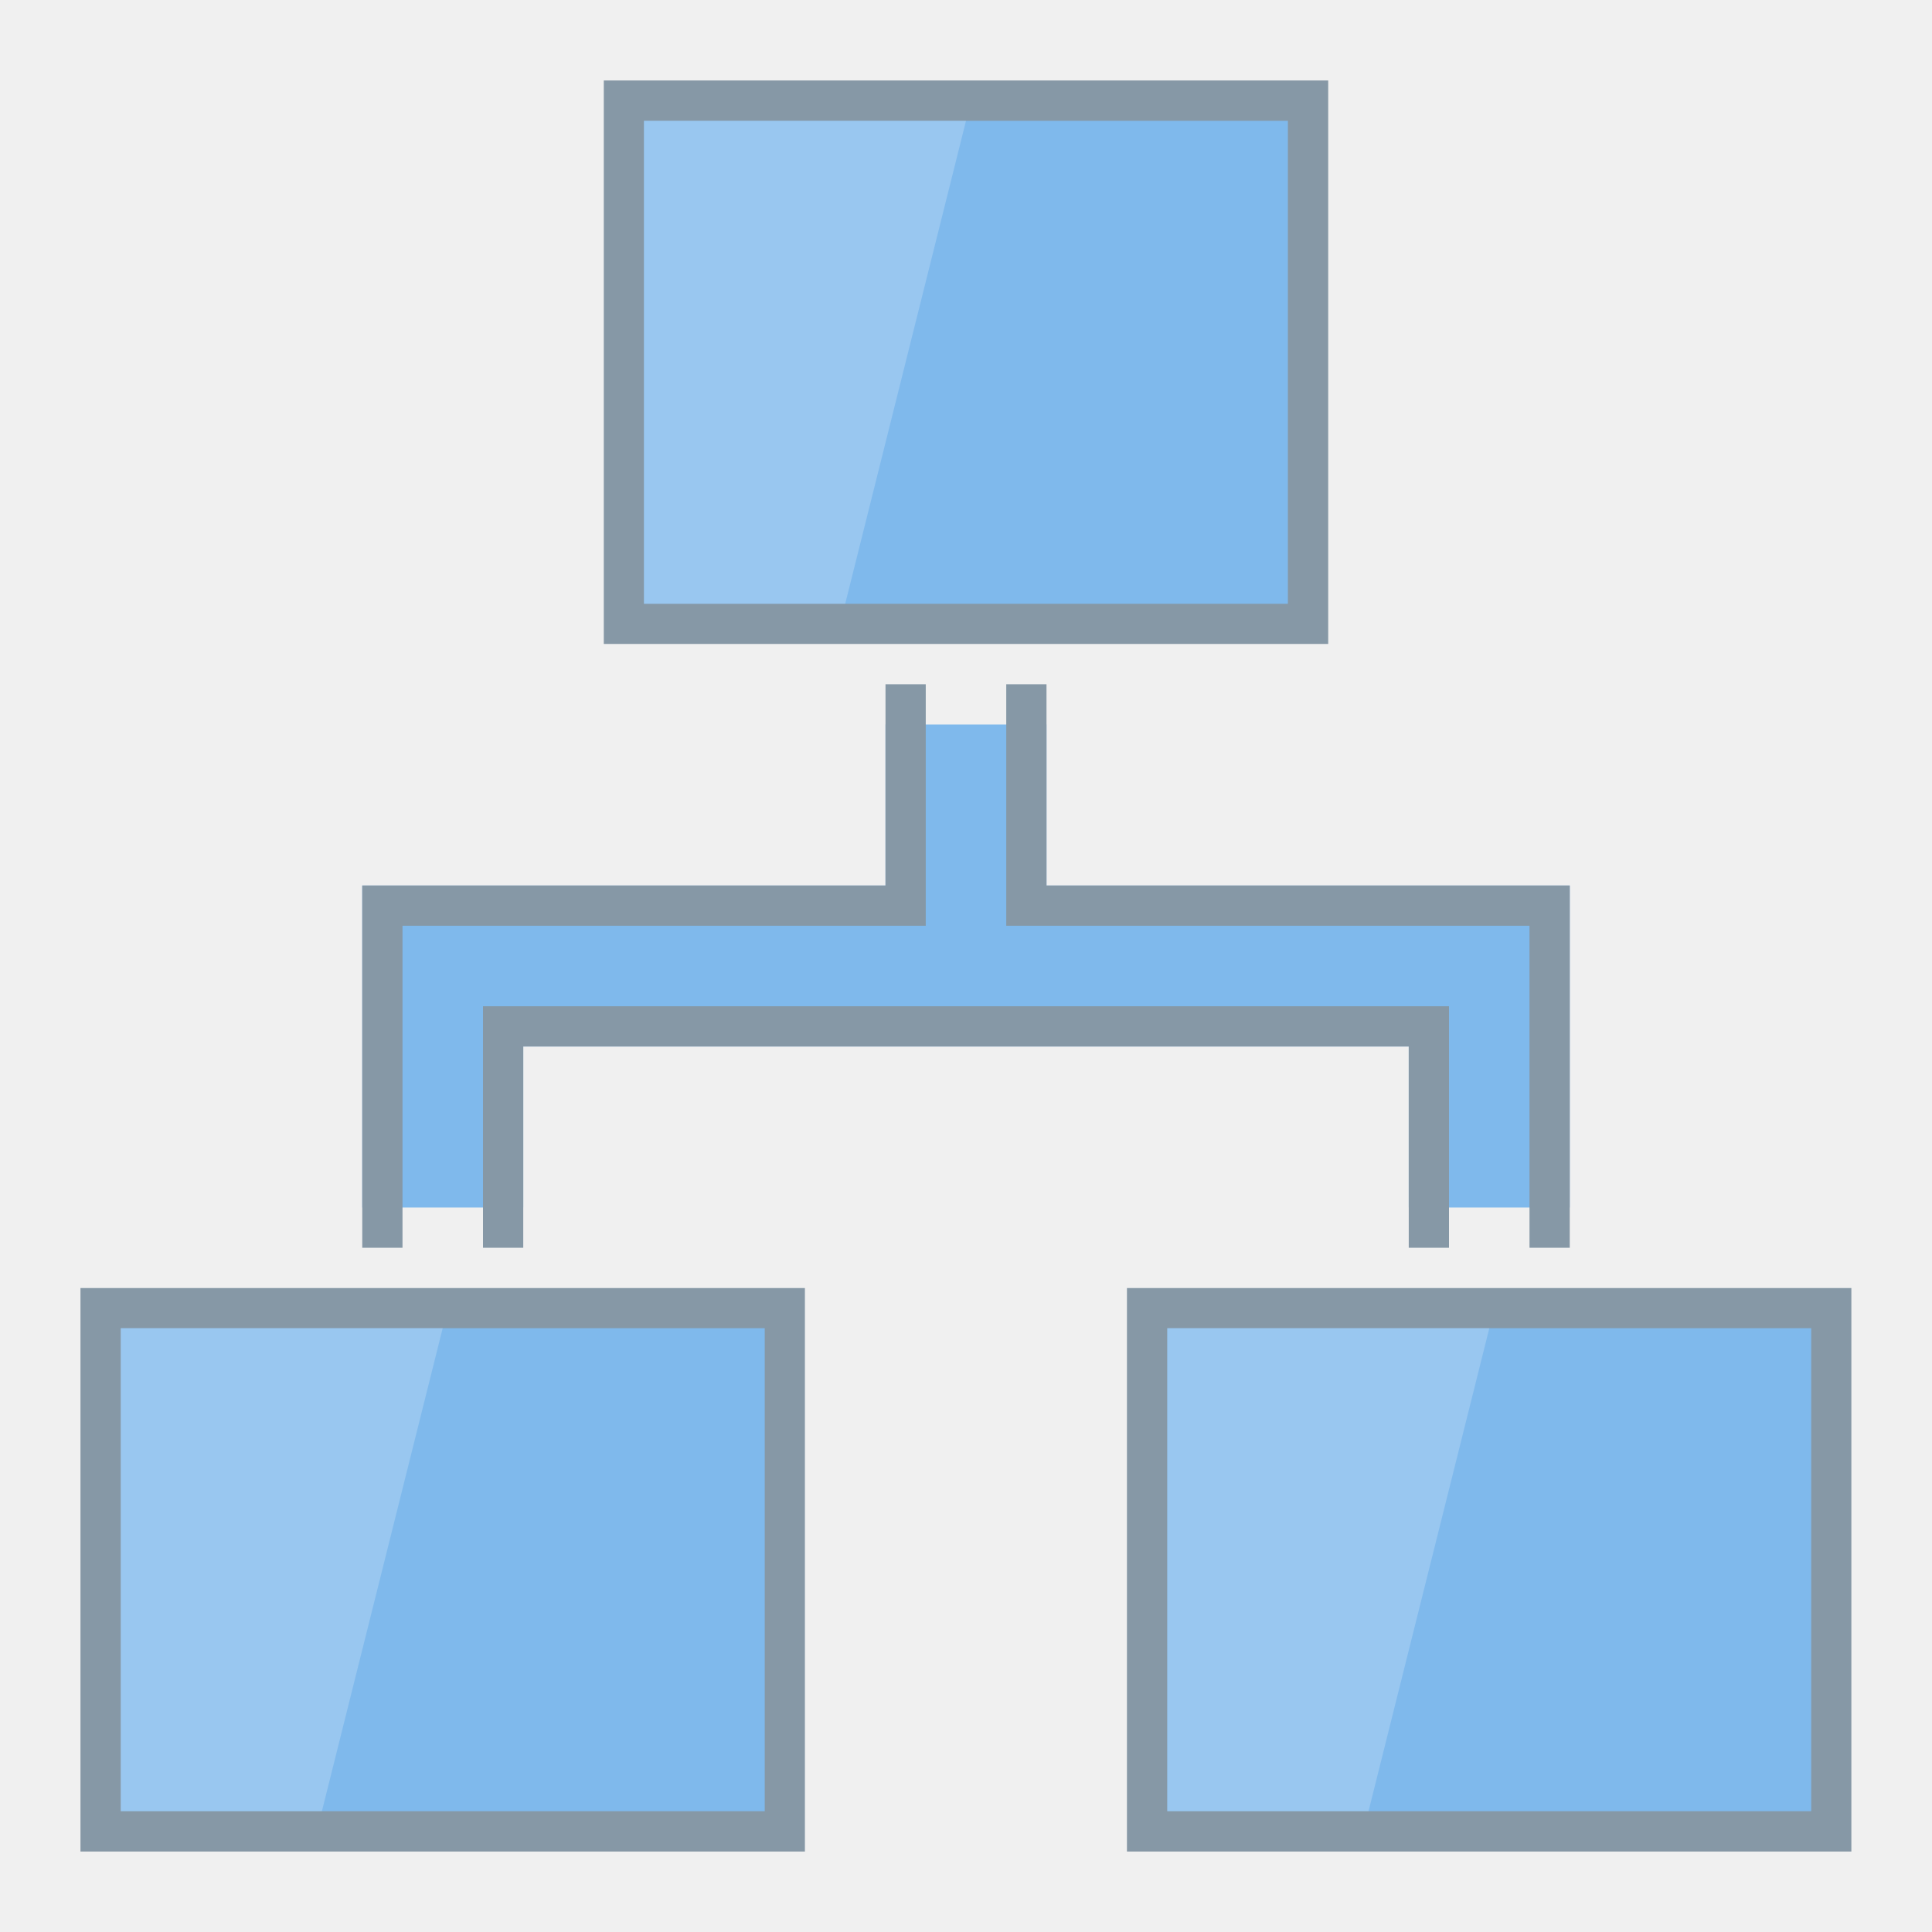
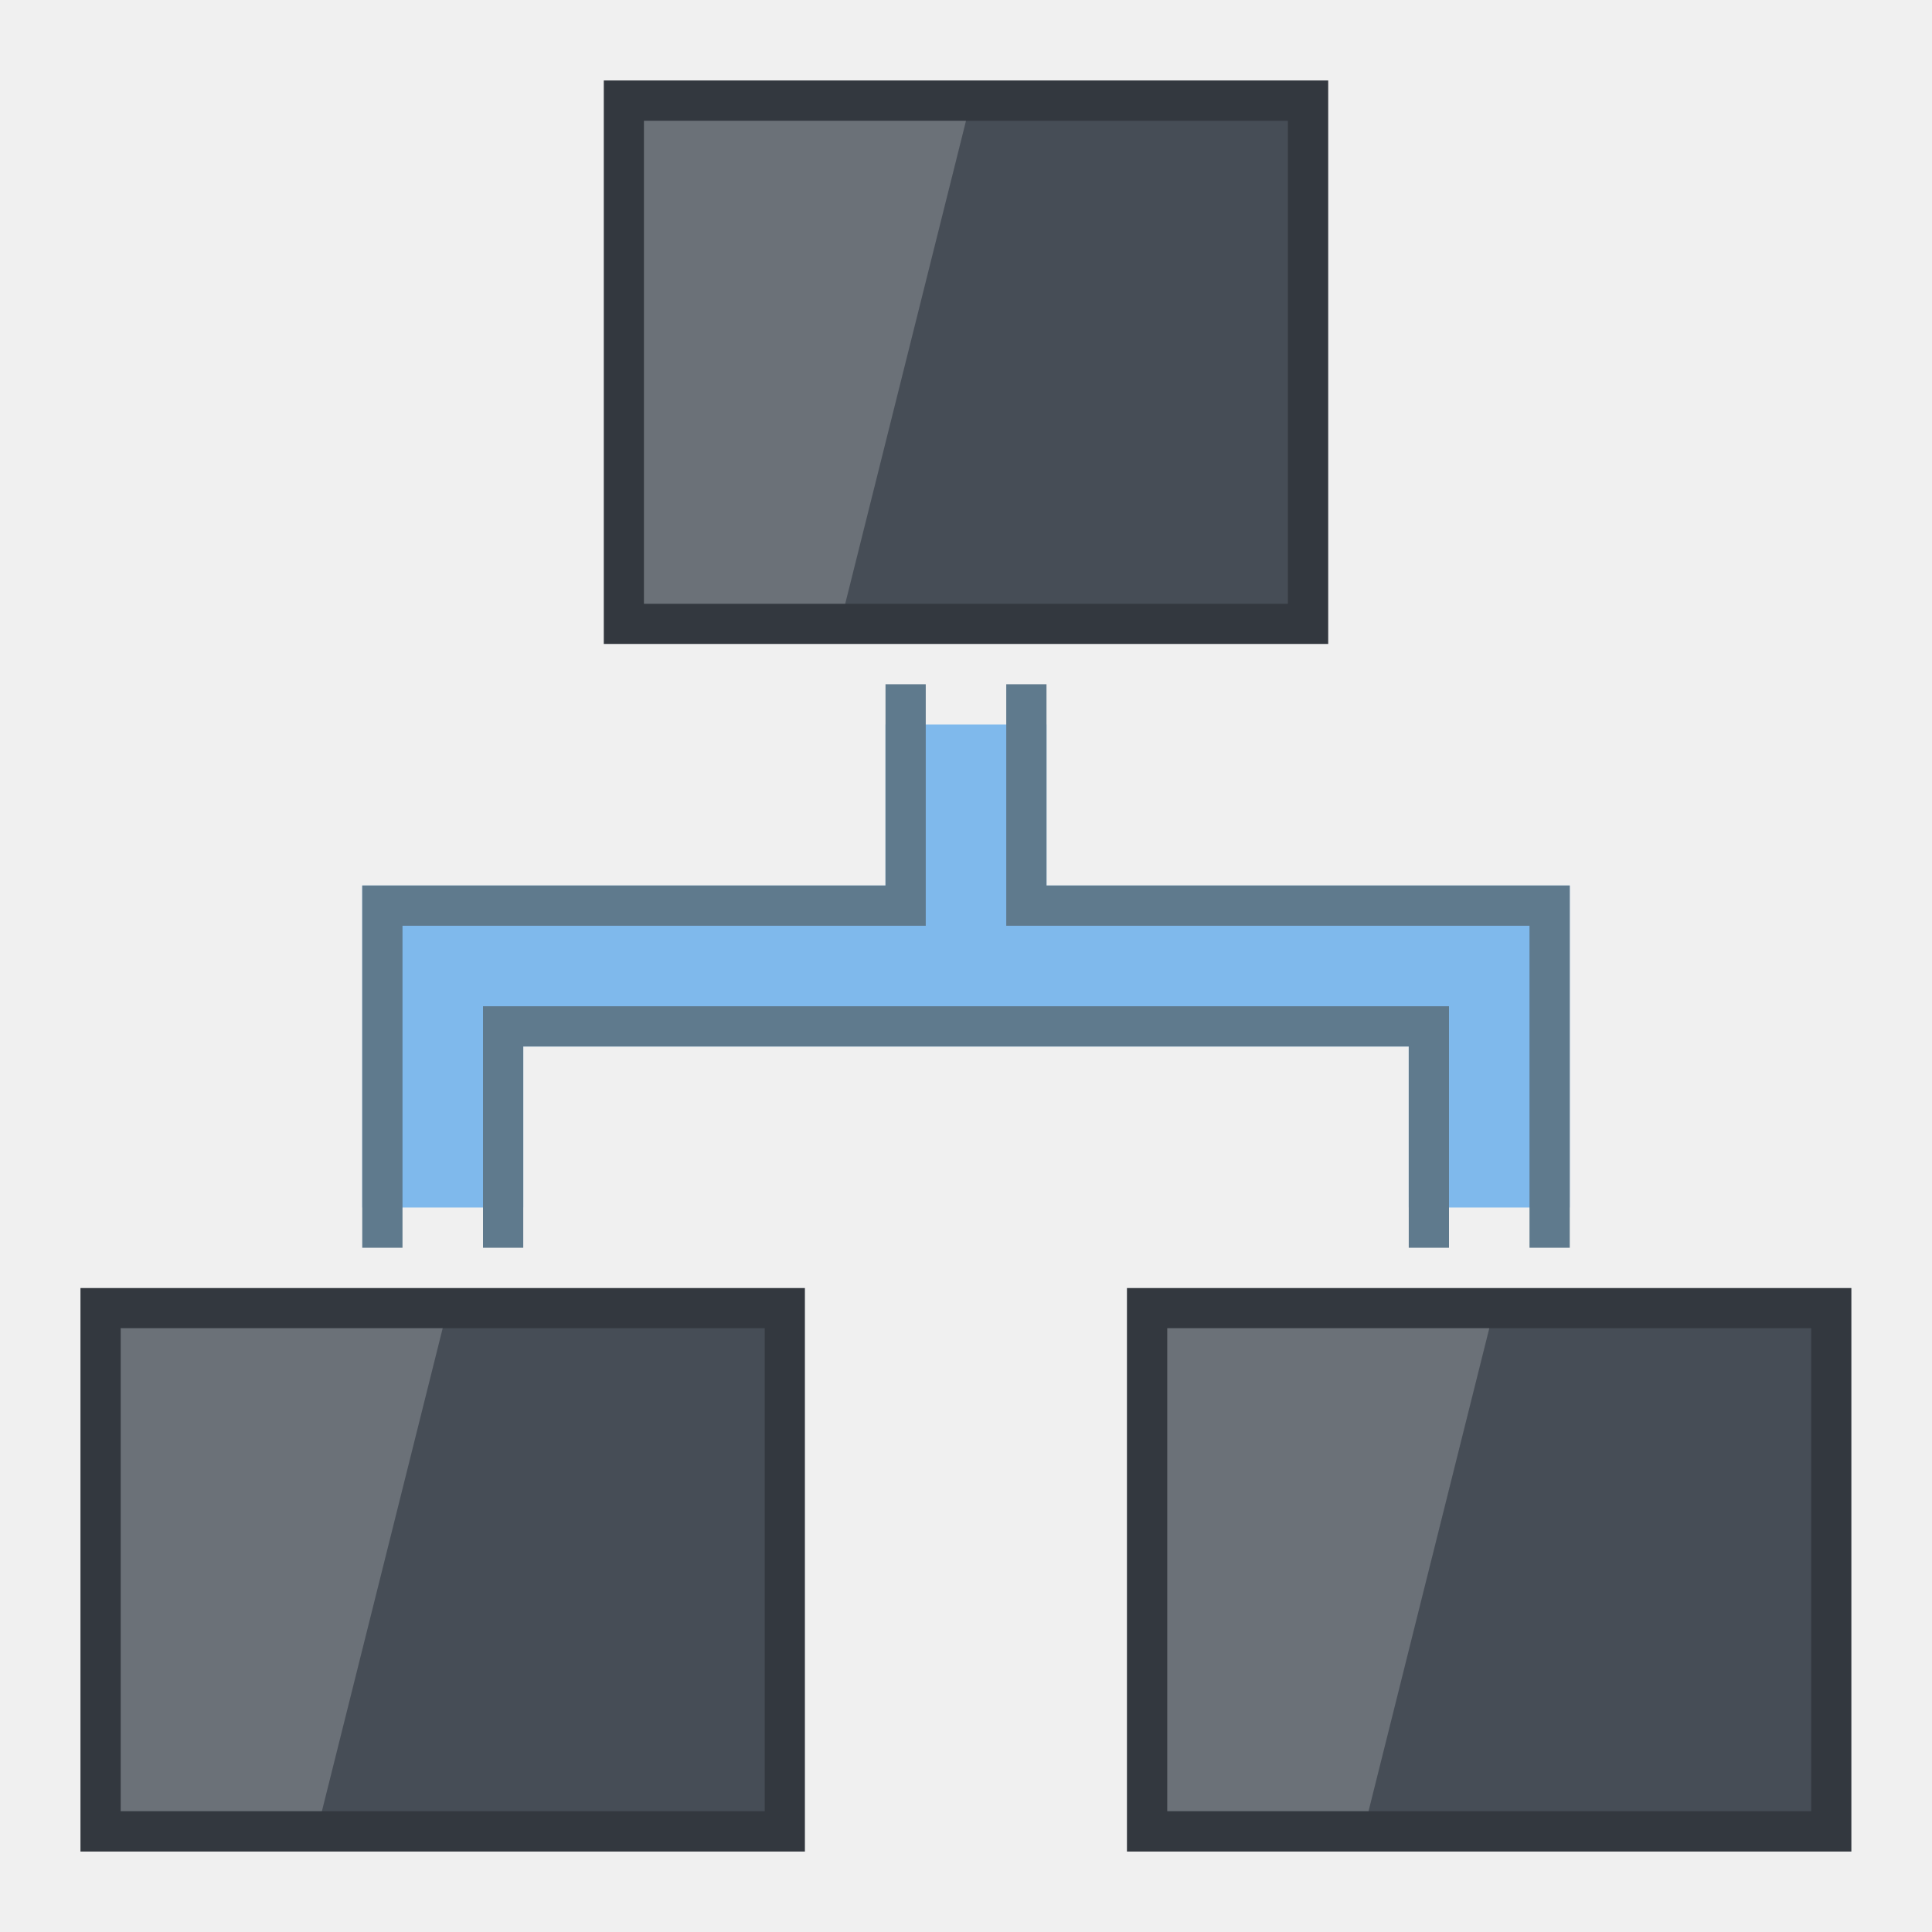
<svg xmlns="http://www.w3.org/2000/svg" width="48" height="48" viewBox="0 0 12.7 12.7" version="1.1" id="svg2634">
  <defs id="defs2628" />
  <g id="layer1" transform="translate(-82.55,-157.3)">
    <g id="g851">
-       <rect y="157.829" x="86.519" height="3.704" width="4.762" id="rect957" style="opacity:1;fill:#8698a6;fill-opacity:1;fill-rule:nonzero;stroke:none;stroke-width:0.265;stroke-linecap:round;stroke-linejoin:bevel;stroke-miterlimit:4;stroke-dasharray:none;stroke-dashoffset:35;stroke-opacity:1" />
-       <rect y="158.094" x="86.783" height="3.175" width="4.233" id="rect959" style="opacity:1;fill:#7fb9ec;fill-opacity:1;fill-rule:nonzero;stroke:none;stroke-width:0.265;stroke-linecap:round;stroke-linejoin:bevel;stroke-miterlimit:4;stroke-dasharray:none;stroke-dashoffset:35;stroke-opacity:1" />
-       <path id="path1043" d="m 88.9,158.094 -0.794,3.175 h -1.323 v -3.175 z" style="fill:#ffffff;stroke:none;stroke-width:0.265px;stroke-linecap:butt;stroke-linejoin:miter;stroke-opacity:1;fill-opacity:1;opacity:0.2" />
-       <rect y="165.767" x="83.079" height="3.704" width="4.762" id="rect957-2" style="opacity:1;fill:#8698a6;fill-opacity:1;fill-rule:nonzero;stroke:none;stroke-width:0.265;stroke-linecap:round;stroke-linejoin:bevel;stroke-miterlimit:4;stroke-dasharray:none;stroke-dashoffset:35;stroke-opacity:1" />
-       <rect y="166.031" x="83.344" height="3.175" width="4.233" id="rect959-7" style="opacity:1;fill:#7fb9ec;fill-opacity:1;fill-rule:nonzero;stroke:none;stroke-width:0.265;stroke-linecap:round;stroke-linejoin:bevel;stroke-miterlimit:4;stroke-dasharray:none;stroke-dashoffset:35;stroke-opacity:1" />
+       <rect y="157.829" x="86.519" height="3.704" width="4.762" id="rect957" style="opacity:1;fill:#33383f;fill-opacity:1;fill-rule:nonzero;stroke:none;stroke-width:0.265;stroke-linecap:round;stroke-linejoin:bevel;stroke-miterlimit:4;stroke-dasharray:none;stroke-dashoffset:35;stroke-opacity:1" />
+       <rect y="158.094" x="86.783" height="3.175" width="4.233" id="rect959" style="opacity:1;fill:#464d56;fill-opacity:1;fill-rule:nonzero;stroke:none;stroke-width:0.265;stroke-linecap:round;stroke-linejoin:bevel;stroke-miterlimit:4;stroke-dasharray:none;stroke-dashoffset:35;stroke-opacity:1" />
+       <path id="path1043" d="m 88.9,158.094 -0.794,3.175 h -1.323 v -3.175 z" style="opacity:0.2;fill:#ffffff;fill-opacity:1;stroke:none;stroke-width:0.265px;stroke-linecap:butt;stroke-linejoin:miter;stroke-opacity:1" />
+       <rect y="165.767" x="83.079" height="3.704" width="4.762" id="rect957-2" style="opacity:1;fill:#33383f;fill-opacity:1;fill-rule:nonzero;stroke:none;stroke-width:0.265;stroke-linecap:round;stroke-linejoin:bevel;stroke-miterlimit:4;stroke-dasharray:none;stroke-dashoffset:35;stroke-opacity:1" />
+       <rect y="166.031" x="83.344" height="3.175" width="4.233" id="rect959-7" style="opacity:1;fill:#464d56;fill-opacity:1;fill-rule:nonzero;stroke:none;stroke-width:0.265;stroke-linecap:round;stroke-linejoin:bevel;stroke-miterlimit:4;stroke-dasharray:none;stroke-dashoffset:35;stroke-opacity:1" />
      <path id="path1043-0" d="m 85.46,166.031 -0.794,3.175 h -1.323 v -3.175 z" style="opacity:0.2;fill:#ffffff;fill-opacity:1;stroke:none;stroke-width:0.265px;stroke-linecap:butt;stroke-linejoin:miter;stroke-opacity:1" />
-       <rect y="165.767" x="89.958" height="3.704" width="4.762" id="rect957-9" style="opacity:1;fill:#8698a6;fill-opacity:1;fill-rule:nonzero;stroke:none;stroke-width:0.265;stroke-linecap:round;stroke-linejoin:bevel;stroke-miterlimit:4;stroke-dasharray:none;stroke-dashoffset:35;stroke-opacity:1" />
-       <rect y="166.031" x="90.223" height="3.175" width="4.233" id="rect959-3" style="opacity:1;fill:#7fb9ec;fill-opacity:1;fill-rule:nonzero;stroke:none;stroke-width:0.265;stroke-linecap:round;stroke-linejoin:bevel;stroke-miterlimit:4;stroke-dasharray:none;stroke-dashoffset:35;stroke-opacity:1" />
+       <rect y="165.767" x="89.958" height="3.704" width="4.762" id="rect957-9" style="opacity:1;fill:#33383f;fill-opacity:1;fill-rule:nonzero;stroke:none;stroke-width:0.265;stroke-linecap:round;stroke-linejoin:bevel;stroke-miterlimit:4;stroke-dasharray:none;stroke-dashoffset:35;stroke-opacity:1" />
+       <rect y="166.031" x="90.223" height="3.175" width="4.233" id="rect959-3" style="opacity:1;fill:#464d56;fill-opacity:1;fill-rule:nonzero;stroke:none;stroke-width:0.265;stroke-linecap:round;stroke-linejoin:bevel;stroke-miterlimit:4;stroke-dasharray:none;stroke-dashoffset:35;stroke-opacity:1" />
      <path id="path1043-6" d="m 92.34,166.031 -0.794,3.175 h -1.323 v -3.175 z" style="opacity:0.2;fill:#ffffff;fill-opacity:1;stroke:none;stroke-width:0.265px;stroke-linecap:butt;stroke-linejoin:miter;stroke-opacity:1" />
-       <path id="rect1076" transform="matrix(0.2645833,0,0,0.2645833,82.55,157.3)" d="M 22 18 L 22 22 L 9 22 L 9 23 L 9 26 L 9 30 L 13 30 L 13 26 L 35 26 L 35 30 L 39 30 L 39 26 L 39 24 L 39 22 L 26 22 L 26 18 L 22 18 z " style="opacity:1;fill:#7fb9ec;fill-opacity:1;fill-rule:nonzero;stroke:none;stroke-width:1;stroke-linecap:round;stroke-linejoin:bevel;stroke-miterlimit:4;stroke-dasharray:none;stroke-dashoffset:35;stroke-opacity:1" />
-       <path id="rect1085" transform="matrix(0.2645833,0,0,0.2645833,82.55,157.3)" d="M 22 17 L 22 22 L 9 22 L 9 23 L 9 31 L 10 31 L 10 23 L 22 23 L 23 23 L 23 17 L 22 17 z M 25 17 L 25 22 L 25 23 L 38 23 L 38 31 L 39 31 L 39 22 L 38 22 L 26 22 L 26 17 L 25 17 z M 12 25 L 12 31 L 13 31 L 13 26 L 35 26 L 35 31 L 36 31 L 36 26 L 36 25 L 13 25 L 12 25 z " style="opacity:1;fill:#8698a6;fill-opacity:1;fill-rule:nonzero;stroke:none;stroke-width:1;stroke-linecap:round;stroke-linejoin:bevel;stroke-miterlimit:4;stroke-dasharray:none;stroke-dashoffset:35;stroke-opacity:1" />
+       <path id="rect1076" transform="matrix(0.2645833,0,0,0.2645833,82.55,157.3)" d="m 22,18 v 4 H 9 v 1 3 4 h 4 v -4 h 22 v 4 h 4 V 26 24 22 H 26 v -4 z" style="opacity:1;fill:#7fb9ec;fill-opacity:1;fill-rule:nonzero;stroke:none;stroke-width:1;stroke-linecap:round;stroke-linejoin:bevel;stroke-miterlimit:4;stroke-dasharray:none;stroke-dashoffset:35;stroke-opacity:1" />
+       <path id="rect1085" transform="matrix(0.2645833,0,0,0.2645833,82.55,157.3)" d="m 22,17 v 5 H 9 v 1 8 h 1 v -8 h 12 1 v -6 z m 3,0 v 5 1 h 13 v 8 h 1 V 22 H 38 26 v -5 z m -13,8 v 6 h 1 v -5 h 22 v 5 h 1 V 26 25 H 13 Z" style="opacity:1;fill:#5f7a8d;fill-opacity:1;fill-rule:nonzero;stroke:none;stroke-width:1;stroke-linecap:round;stroke-linejoin:bevel;stroke-miterlimit:4;stroke-dasharray:none;stroke-dashoffset:35;stroke-opacity:1" />
    </g>
  </g>
</svg>
